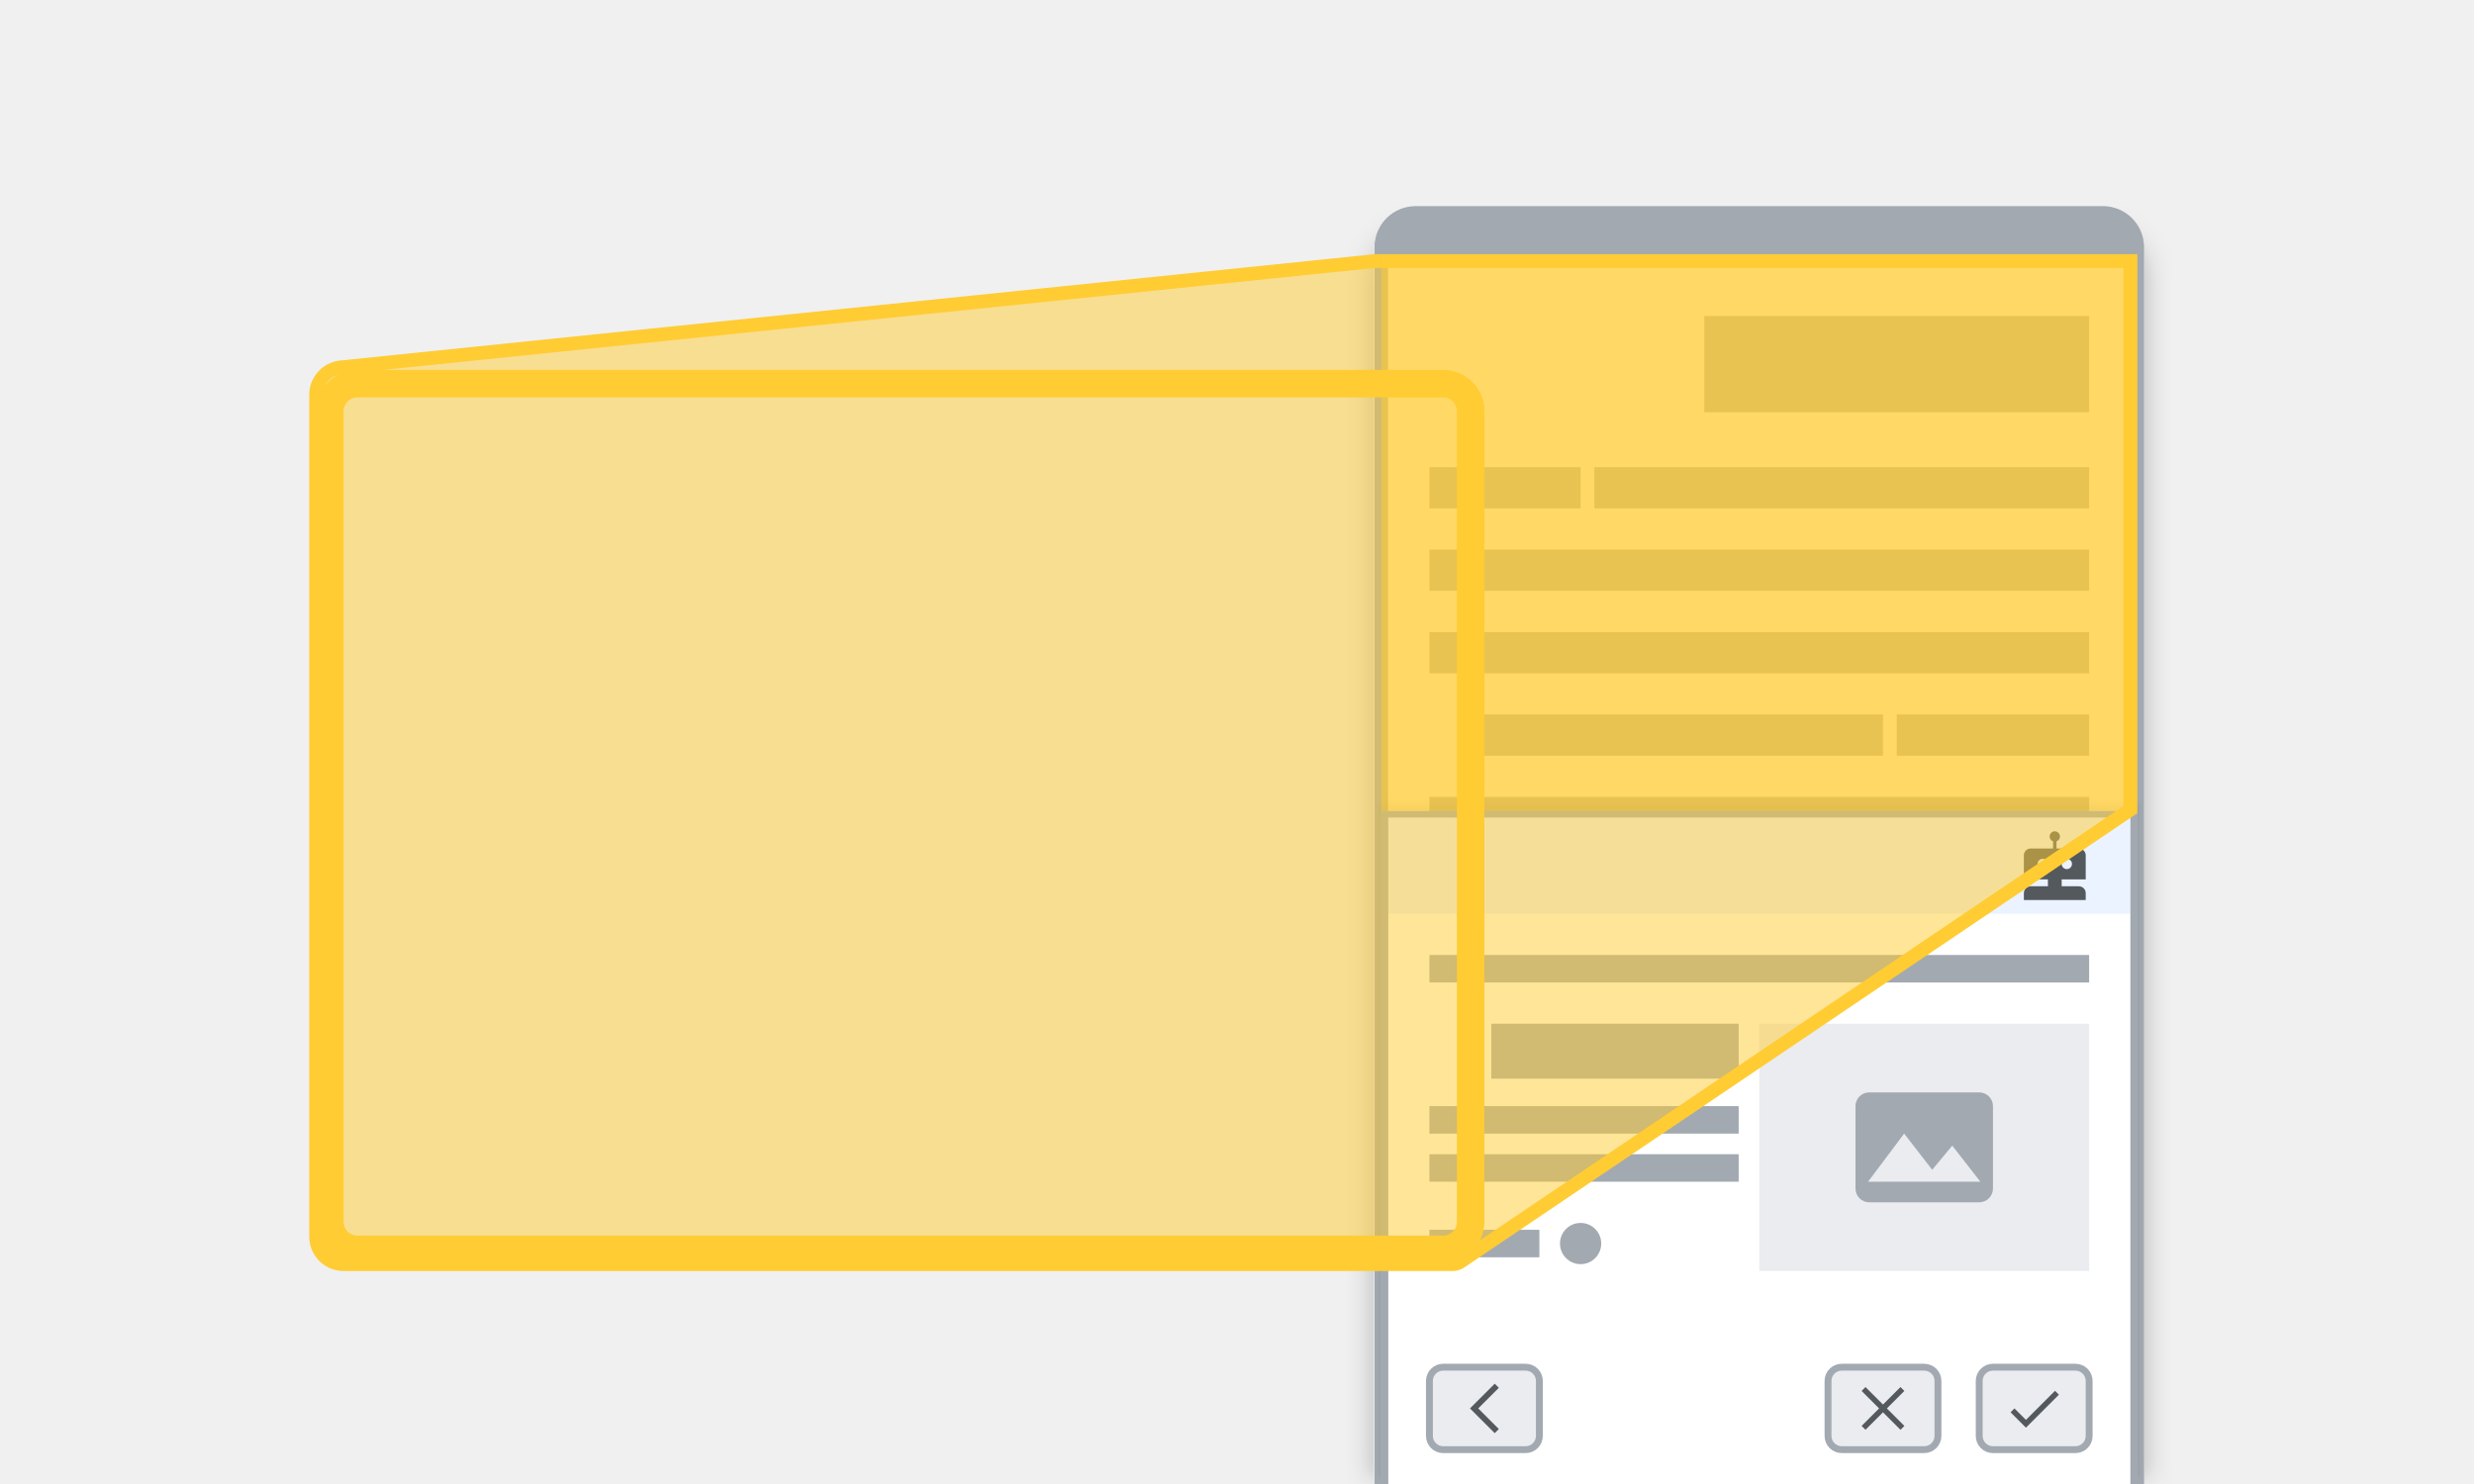
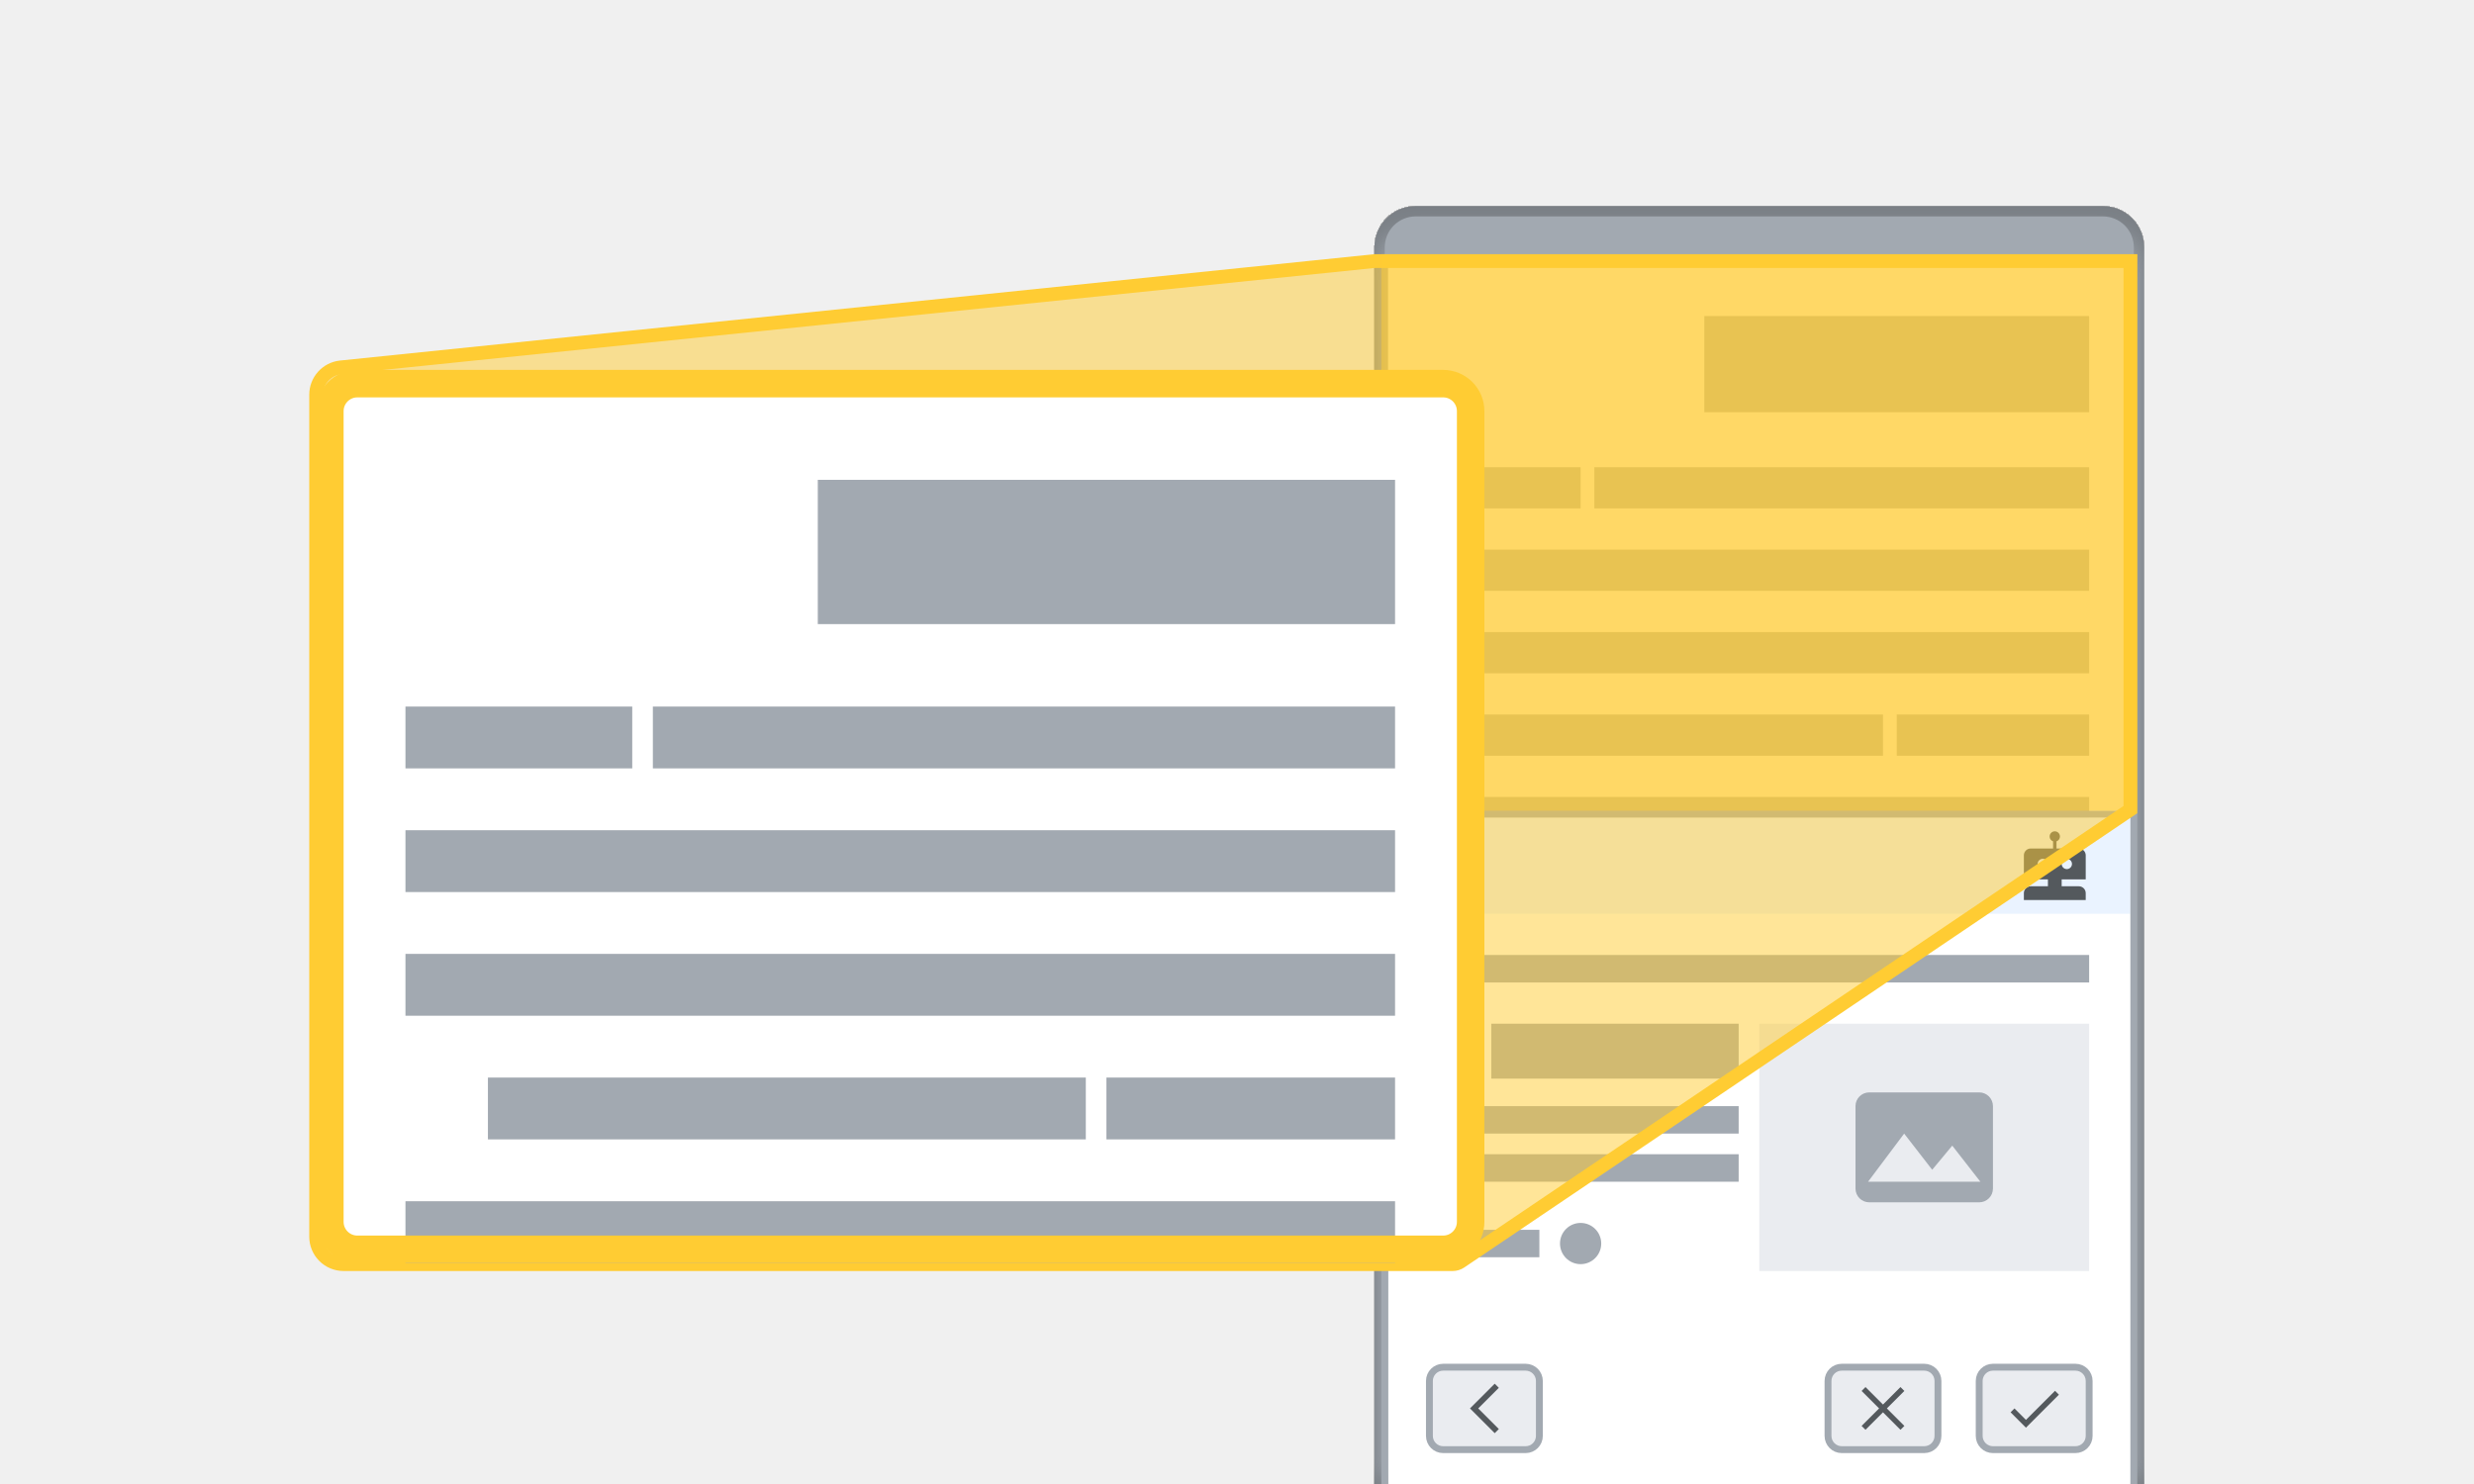
<svg xmlns="http://www.w3.org/2000/svg" width="360" height="216" fill="none" viewBox="0 0 360 216">
-   <g clip-path="url(#clip0)">
-     <g filter="url(#filter0_d)">
-       <rect width="108" height="192" fill="#EAECF0" rx="4" transform="matrix(-1 0 0 1 310 32)" />
-       <rect width="110" height="194" x="1" y="-1" stroke="#A2A9B1" stroke-linecap="square" stroke-width="2" rx="5" transform="matrix(-1 0 0 1 312 32)" />
+   <g clip-path="url(#clip0_2:159)">
+     <g filter="url(#filter0_i_2:159)">
+       <path fill="#EAECF0" d="M206 32h100a4 4 0 0 1 4 4v184a4 4 0 0 1-4 4H206a4 4 0 0 1-4-4V36a4 4 0 0 1 4-4z" />
+       <path stroke="#A2A9B1" stroke-linecap="square" stroke-width="2" d="M206 31h100a5 5 0 0 1 5 5v184a5 5 0 0 1-5 5H206a5 5 0 0 1-5-5V36a5 5 0 0 1 5-5z" />
    </g>
-     <path fill="#A2A9B1" stroke="#A2A9B1" stroke-linecap="square" d="M310 36a4 4 0 0 0-4-4H206a4 4 0 0 0-4 4v2h108v-2z" />
-     <g clip-path="url(#clip1)">
-       <path fill="#fff" d="M310 38H202v82h108z" />
-       <path fill="#A2A9B1" d="M304 116h-96v6h96zm0-12h-28v6h28zm-30 0h-58v6h58zm30-12h-96v6h96zm0-12h-96v6h96zm-74-12h-22v6h22zm74 0h-72v6h72zm0-22h-56v14h56z" />
-     </g>
-     <g filter="url(#filter1_d)">
-       <path fill="#fff" d="M310 119H202v98h108z" />
-       <path fill="#fff" d="M310 193H202v24h108z" />
-       <rect width="16" height="12" fill="#EAECF0" stroke="#A2A9B1" stroke-linecap="square" rx="2" transform="matrix(-1 0 0 1 304 199)" />
-       <path fill="#54595D" fill-rule="evenodd" d="M294.8 206.668 293.132 205l-.564.564 2.232 2.236 4.8-4.8-.564-.568-4.236 4.236z" clip-rule="evenodd" />
-       <rect width="16" height="12" fill="#EAECF0" stroke="#A2A9B1" stroke-linecap="square" rx="2" transform="matrix(-1 0 0 1 224 199)" />
-       <path fill="#54595D" fill-rule="evenodd" d="m217.5 201.4.6.6-3 3 3 3-.6.6-3.6-3.6 3.6-3.6z" clip-rule="evenodd" />
-       <rect width="16" height="12" fill="#EAECF0" stroke="#A2A9B1" stroke-linecap="square" rx="2" transform="matrix(-1 0 0 1 282 199)" />
-       <path fill="#54595D" fill-rule="evenodd" d="m273.435 204.999-2.546-2.545.566-.566 2.546 2.546 2.544-2.545.566.566-2.545 2.544 2.546 2.546-.566.566-2.545-2.546-2.547 2.546-.565-.565 2.546-2.547z" clip-rule="evenodd" />
-       <path fill="#fff" d="M310 119H202v74h108z" />
-       <path fill="#A2A9B1" d="M253 161h-45v4h45zm51-22h-96v4h96zm-51 29h-45v4h45zm0-19h-36v8h36z" />
-       <rect width="6" height="6" fill="#A2A9B1" rx="3" transform="matrix(-1 0 0 1 233 178)" />
-       <path fill="#A2A9B1" d="M224 179h-16v4h16z" />
-       <path fill="#EAF3FF" d="M310 119H202v14h108v-14z" />
-       <path fill="#EAECF0" d="M304 149h-48v36h48z" />
-       <path fill="#A2A9B1" fill-rule="evenodd" d="M272 159h16a2 2 0 0 1 2 2v12a2 2 0 0 1-2 2h-16a2 2 0 0 1-2-2v-12a2 2 0 0 1 2-2zm16.17 13-4.09-5.25-2.92 3.51-4.08-5.26-5.25 7h16.34z" clip-rule="evenodd" />
-       <path fill="#54595D" fill-rule="evenodd" d="M299.25 123.5h3.252c.551 0 .998.448.998.998V128H300v1h2.502c.551 0 .998.444.998 1v1h-9v-1c0-.553.447-1 .998-1H298v-1h-3.5v-3.502c0-.551.447-.998.998-.998h3.252v-1.043a.75.75 0 1 1 .5 0v1.043zm-2 3a.75.75 0 1 0 0-1.5.75.75 0 0 0 0 1.5zm3.5 0a.75.75 0 1 0 0-1.5.75.75 0 0 0 0 1.5z" clip-rule="evenodd" />
-       <path stroke="#A2A9B1" stroke-linecap="square" d="M310.5 118.5h-109v99h109z" />
-     </g>
-     <path fill="#FC3" fill-opacity=".5" stroke="#FC3" stroke-width="2" d="M211.388 184H50a4 4 0 0 1-4-4V57.45a4 4 0 0 1 3.59-3.979L200 38h110v79.841l-97.493 65.817c-.33.223-.72.342-1.119.342z" />
+     <path fill="#A2A9B1" stroke="#A2A9B1" stroke-linecap="square" d="M310 36a3.997 3.997 0 0 0-4-4H206a3.998 3.998 0 0 0-4 4v2h108v-2z" />
+     <path fill="#fff" d="M310 38H202v82h108V38z" />
+     <path fill="#A2A9B1" d="M304 116h-96v6h96v-6zm0-12h-28v6h28v-6zm-30 0h-58v6h58v-6zm30-12h-96v6h96v-6zm0-12h-96v6h96v-6zm-74-12h-22v6h22v-6zm74 0h-72v6h72v-6zm0-22h-56v14h56V46z" />
+     <path fill="#fff" d="M310 119H202v98h108v-98z" />
+     <path fill="#fff" d="M310 193H202v24h108v-24z" />
+     <path fill="#EAECF0" stroke="#A2A9B1" stroke-linecap="square" d="M290 199h12a2 2 0 0 1 2 2v8a2 2 0 0 1-2 2h-12a2 2 0 0 1-2-2v-8a2 2 0 0 1 2-2z" />
+     <path fill="#54595D" fill-rule="evenodd" d="M294.8 206.668 293.132 205l-.564.564 2.232 2.236 4.8-4.8-.564-.568-4.236 4.236z" clip-rule="evenodd" />
+     <path fill="#EAECF0" stroke="#A2A9B1" stroke-linecap="square" d="M210 199h12a2 2 0 0 1 2 2v8a2 2 0 0 1-2 2h-12a2 2 0 0 1-2-2v-8a2 2 0 0 1 2-2z" />
+     <path fill="#54595D" fill-rule="evenodd" d="m217.5 201.4.6.6-3 3 3 3-.6.6-3.6-3.6 3.6-3.6z" clip-rule="evenodd" />
+     <path fill="#EAECF0" stroke="#A2A9B1" stroke-linecap="square" d="M268 199h12a2 2 0 0 1 2 2v8a2 2 0 0 1-2 2h-12a2 2 0 0 1-2-2v-8a2 2 0 0 1 2-2z" />
+     <path fill="#54595D" fill-rule="evenodd" d="m273.435 204.999-2.546-2.545.566-.566 2.546 2.546 2.544-2.545.566.566-2.545 2.544 2.546 2.546-.566.566-2.545-2.546-2.547 2.546-.565-.565 2.546-2.547z" clip-rule="evenodd" />
+     <path fill="#fff" d="M310 119H202v74h108v-74z" />
+     <path fill="#A2A9B1" d="M253 161h-45v4h45v-4zm51-22h-96v4h96v-4zm-51 29h-45v4h45v-4zm0-19h-36v8h36v-8zm-26 32a3 3 0 1 1 6 0 3 3 0 0 1-6 0zm-3-2h-16v4h16v-4z" />
+     <path fill="#EAF3FF" d="M310 119H202v14h108v-14z" />
+     <path fill="#EAECF0" d="M304 149h-48v36h48v-36z" />
+     <path fill="#A2A9B1" fill-rule="evenodd" d="M272 159h16a2 2 0 0 1 2 2v12a2 2 0 0 1-2 2h-16a2 2 0 0 1-2-2v-12a2 2 0 0 1 2-2zm16.17 13-4.09-5.25-2.92 3.51-4.08-5.26-5.25 7h16.34z" clip-rule="evenodd" />
+     <path fill="#54595D" fill-rule="evenodd" d="M299.25 123.5h3.252c.551 0 .998.448.998.998V128H300v1h2.502c.551 0 .998.444.998 1v1h-9v-1c0-.553.447-1 .998-1H298v-1h-3.5v-3.502c0-.551.447-.998.998-.998h3.252v-1.043a.75.75 0 1 1 .5 0v1.043zm-2 3c.199 0 .39-.079.53-.22a.747.747 0 0 0 0-1.06.747.747 0 0 0-1.06 0 .747.747 0 0 0 0 1.06c.14.141.331.22.53.22zm3.5 0c.199 0 .39-.079.53-.22a.747.747 0 0 0 0-1.06.747.747 0 0 0-1.06 0 .747.747 0 0 0 0 1.06c.14.141.331.22.53.22z" clip-rule="evenodd" />
+     <path stroke="#A2A9B1" stroke-linecap="square" d="M310.5 118.5h-109v99h109v-99z" />
+     <path fill="#FC3" fill-opacity=".5" stroke="#FC3" stroke-width="2" d="M211.388 184H50a3.997 3.997 0 0 1-4-4V57.45a4 4 0 0 1 3.59-3.979L200 38h110v79.841l-97.493 65.817c-.33.223-.72.342-1.119.342z" />
    <path fill="#FC3" stroke="#FC3" stroke-linecap="square" d="M310 37.5h.5v80h-109v-80H310z" opacity=".5" />
-     <g clip-path="url(#clip2)">
-       <rect width="166" height="126" x="2" y="-2" fill="#fff" rx="4" transform="matrix(-1 0 0 1 216 57.84)" />
-       <path fill="#A2A9B1" d="M203 174.841H59v9h144zm0-18h-42v9h42zm-45 0H71v9h87zm45-18H59v9h144zm0-18H59v9h144zm-111-18H59v9h33zm111 0H95v9h108zm0-33.001h-84v21h84z" />
-     </g>
-     <rect width="166" height="126" x="2" y="-2" stroke="#FC3" stroke-linecap="square" stroke-width="4" rx="4" transform="matrix(-1 0 0 1 216 57.84)" />
+     <path fill="#fff" d="M52 55.84h158a4 4 0 0 1 4 4v118a4 4 0 0 1-4 4H52a4 4 0 0 1-4-4v-118a4 4 0 0 1 4-4z" />
+     <path fill="#A2A9B1" d="M203 174.841H59v9h144v-9zm0-18h-42v9h42v-9zm-45 0H71v9h87v-9zm45-18H59v9h144v-9zm0-18H59v9h144v-9zm-111-18H59v9h33v-9zm111 0H95v9h108v-9zm0-33.001h-84v21h84v-21z" />
+     <path stroke="#FC3" stroke-linecap="square" stroke-width="4" d="M52 55.84h158a4 4 0 0 1 4 4v118a4 4 0 0 1-4 4H52a4 4 0 0 1-4-4v-118a4 4 0 0 1 4-4z" />
  </g>
  <defs>
-     <clipPath id="clip0">
+     <clipPath id="clip0_2:159">
      <path fill="#fff" d="M0 0h360v216H0z" />
    </clipPath>
-     <clipPath id="clip1">
-       <path fill="#fff" d="M0 0h108v82H0z" transform="matrix(-1 0 0 1 310 38)" />
-     </clipPath>
-     <clipPath id="clip2" />
-     <filter id="filter0_d" width="120" height="204" x="196" y="30" color-interpolation-filters="sRGB" filterUnits="userSpaceOnUse">
+     <filter id="filter0_i_2:159" width="112" height="200" x="200" y="30" color-interpolation-filters="sRGB" filterUnits="userSpaceOnUse">
      <feFlood flood-opacity="0" result="BackgroundImageFix" />
+       <feBlend in="SourceGraphic" in2="BackgroundImageFix" result="shape" />
      <feColorMatrix in="SourceAlpha" result="hardAlpha" values="0 0 0 0 0 0 0 0 0 0 0 0 0 0 0 0 0 0 127 0" />
      <feOffset dy="4" />
      <feGaussianBlur stdDeviation="2" />
-       <feComposite in2="hardAlpha" operator="out" />
+       <feComposite in2="hardAlpha" k2="-1" k3="1" operator="arithmetic" />
      <feColorMatrix values="0 0 0 0 0 0 0 0 0 0 0 0 0 0 0 0 0 0 0.25 0" />
-       <feBlend in2="BackgroundImageFix" result="effect1_dropShadow" />
-       <feBlend in="SourceGraphic" in2="effect1_dropShadow" result="shape" />
-     </filter>
-     <filter id="filter1_d" width="112" height="102" x="200" y="116" color-interpolation-filters="sRGB" filterUnits="userSpaceOnUse">
-       <feFlood flood-opacity="0" result="BackgroundImageFix" />
-       <feColorMatrix in="SourceAlpha" result="hardAlpha" values="0 0 0 0 0 0 0 0 0 0 0 0 0 0 0 0 0 0 127 0" />
-       <feOffset dy="-1" />
-       <feGaussianBlur stdDeviation=".5" />
-       <feComposite in2="hardAlpha" operator="out" />
-       <feColorMatrix values="0 0 0 0 0 0 0 0 0 0 0 0 0 0 0 0 0 0 0.1 0" />
-       <feBlend in2="BackgroundImageFix" result="effect1_dropShadow" />
-       <feBlend in="SourceGraphic" in2="effect1_dropShadow" result="shape" />
+       <feBlend in2="shape" result="effect1_innerShadow_2:159" />
    </filter>
  </defs>
</svg>
